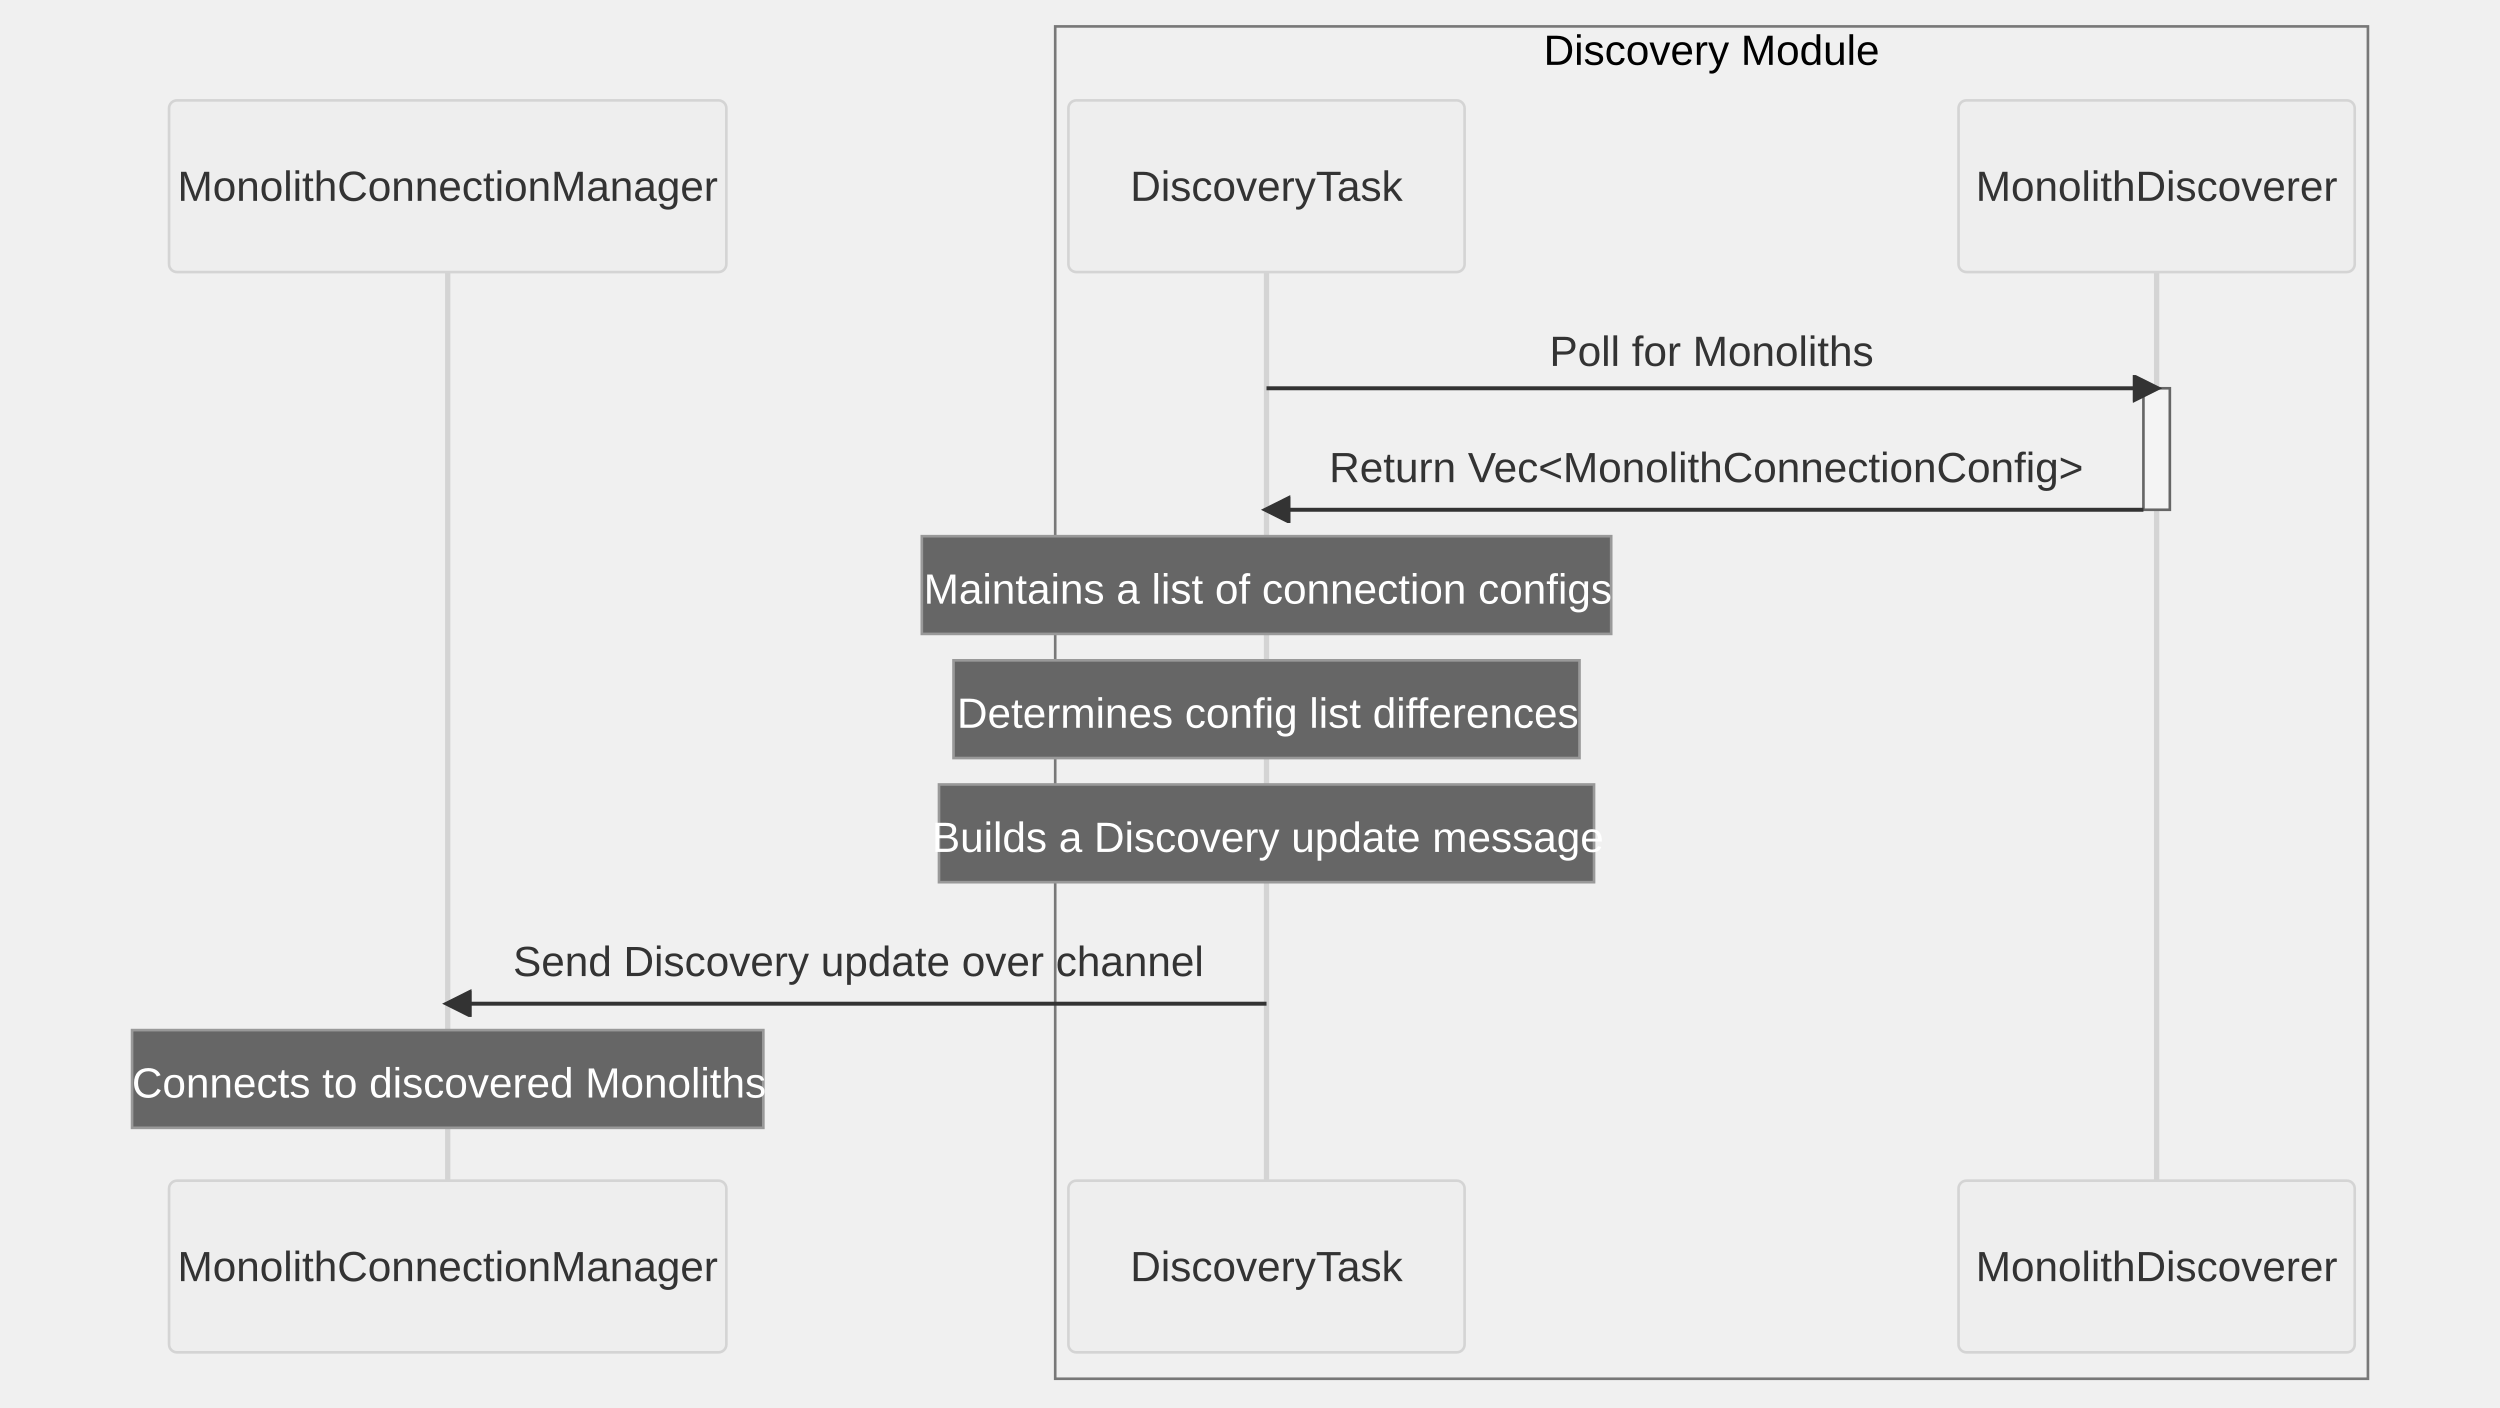
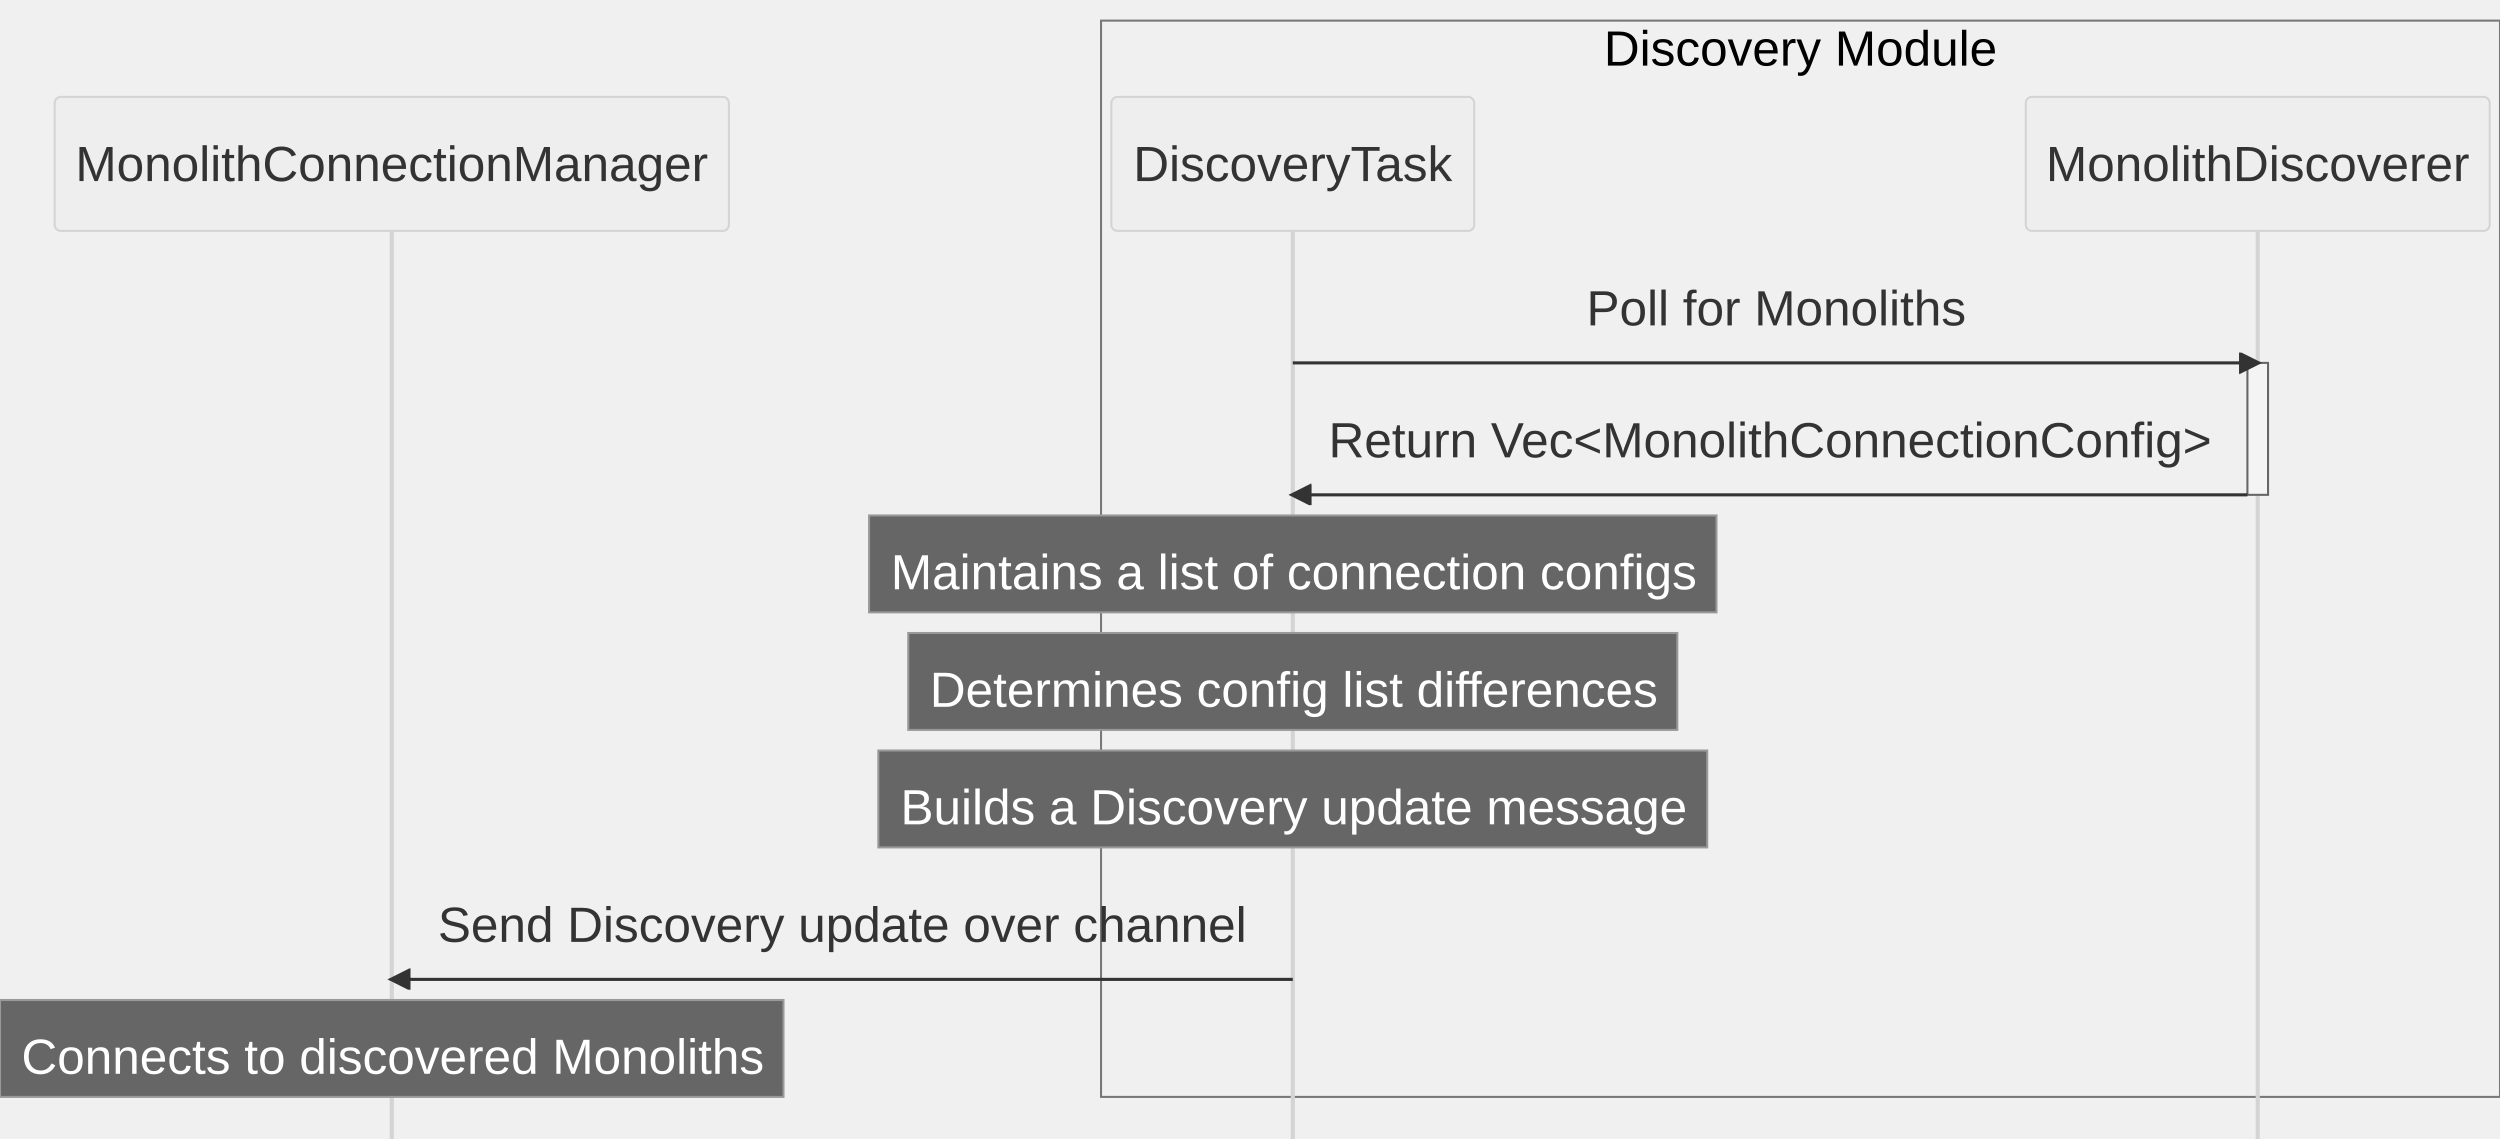
- <svg xmlns="http://www.w3.org/2000/svg" aria-roledescription="sequence" role="graphics-document document" viewBox="-64 -10 946.5 533" style="max-width: 946.5px; background-color: white;" width="100%" id="my-svg">
+ <svg xmlns="http://www.w3.org/2000/svg" aria-roledescription="sequence" role="graphics-document document" viewBox="-26.5 -10 1212.5 552" style="max-width: 1212.5px; background-color: white;" width="100%" id="my-svg">
  <g>
-     <rect class="rect" height="512" width="497" stroke="rgb(0,0,0, 0.5)" fill="transparent" y="0" x="335.5" />
-     <text style="text-anchor: middle; font-size: 16px; font-weight: 400;" class="text" alignment-baseline="central" dominant-baseline="central" y="9" x="584">
-       <tspan dy="0" x="584">Discovery Module</tspan>
+     <rect class="rect" height="522" width="678.5" stroke="rgb(0,0,0, 0.5)" fill="transparent" y="0" x="507.5" />
+     <text style="text-anchor: middle; font-size: 24px; font-weight: 400;" class="text" alignment-baseline="central" dominant-baseline="central" y="13.5" x="846.75">
+       <tspan dy="0" x="846.75">Discovery Module</tspan>
    </text>
  </g>
  <g>
-     <rect class="actor" ry="3" rx="3" height="65" width="150" stroke="#666" fill="#eaeaea" y="437" x="677.5" />
-     <text style="text-anchor: middle; font-size: 16px; font-weight: 400;" class="actor" alignment-baseline="central" dominant-baseline="central" y="469.5" x="752.5">
-       <tspan dy="0" x="752.5">MonolithDiscoverer</tspan>
-     </text>
-   </g>
-   <g>
-     <rect class="actor" ry="3" rx="3" height="65" width="150" stroke="#666" fill="#eaeaea" y="437" x="340.5" />
-     <text style="text-anchor: middle; font-size: 16px; font-weight: 400;" class="actor" alignment-baseline="central" dominant-baseline="central" y="469.5" x="415.5">
-       <tspan dy="0" x="415.5">DiscoveryTask</tspan>
-     </text>
-   </g>
-   <g>
-     <rect class="actor" ry="3" rx="3" height="65" width="211" stroke="#666" fill="#eaeaea" y="437" x="0" />
-     <text style="text-anchor: middle; font-size: 16px; font-weight: 400;" class="actor" alignment-baseline="central" dominant-baseline="central" y="469.5" x="105.5">
-       <tspan dy="0" x="105.5">MonolithConnectionManager</tspan>
-     </text>
-   </g>
-   <g>
-     <line stroke="#999" stroke-width="0.5px" class="200" y2="437" x2="752.5" y1="33" x1="752.5" id="actor2" />
+     <line stroke="#999" stroke-width="0.5px" class="200" y2="2000" x2="1068.5" y1="42" x1="1068.5" id="actor2" />
    <g id="root-2">
-       <rect class="actor" ry="3" rx="3" height="65" width="150" stroke="#666" fill="#eaeaea" y="28" x="677.5" />
-       <text style="text-anchor: middle; font-size: 16px; font-weight: 400;" class="actor" alignment-baseline="central" dominant-baseline="central" y="60.5" x="752.5">
-         <tspan dy="0" x="752.5">MonolithDiscoverer</tspan>
+       <rect class="actor" ry="3" rx="3" height="65" width="225" stroke="#666" fill="#eaeaea" y="37" x="956" />
+       <text style="text-anchor: middle; font-size: 24px; font-weight: 400;" class="actor" alignment-baseline="central" dominant-baseline="central" y="69.5" x="1068.5">
+         <tspan dy="0" x="1068.5">MonolithDiscoverer</tspan>
      </text>
    </g>
  </g>
  <g>
-     <line stroke="#999" stroke-width="0.5px" class="200" y2="437" x2="415.5" y1="33" x1="415.5" id="actor1" />
+     <line stroke="#999" stroke-width="0.5px" class="200" y2="2000" x2="600.5" y1="42" x1="600.5" id="actor1" />
    <g id="root-1">
-       <rect class="actor" ry="3" rx="3" height="65" width="150" stroke="#666" fill="#eaeaea" y="28" x="340.5" />
-       <text style="text-anchor: middle; font-size: 16px; font-weight: 400;" class="actor" alignment-baseline="central" dominant-baseline="central" y="60.5" x="415.5">
-         <tspan dy="0" x="415.5">DiscoveryTask</tspan>
+       <rect class="actor" ry="3" rx="3" height="65" width="176" stroke="#666" fill="#eaeaea" y="37" x="512.5" />
+       <text style="text-anchor: middle; font-size: 24px; font-weight: 400;" class="actor" alignment-baseline="central" dominant-baseline="central" y="69.5" x="600.5">
+         <tspan dy="0" x="600.5">DiscoveryTask</tspan>
      </text>
    </g>
  </g>
  <g>
-     <line stroke="#999" stroke-width="0.5px" class="200" y2="437" x2="105.5" y1="33" x1="105.5" id="actor0" />
+     <line stroke="#999" stroke-width="0.5px" class="200" y2="2000" x2="163.5" y1="42" x1="163.5" id="actor0" />
    <g id="root-0">
-       <rect class="actor" ry="3" rx="3" height="65" width="211" stroke="#666" fill="#eaeaea" y="28" x="0" />
-       <text style="text-anchor: middle; font-size: 16px; font-weight: 400;" class="actor" alignment-baseline="central" dominant-baseline="central" y="60.5" x="105.5">
-         <tspan dy="0" x="105.5">MonolithConnectionManager</tspan>
+       <rect class="actor" ry="3" rx="3" height="65" width="327" stroke="#666" fill="#eaeaea" y="37" x="0" />
+       <text style="text-anchor: middle; font-size: 24px; font-weight: 400;" class="actor" alignment-baseline="central" dominant-baseline="central" y="69.5" x="163.5">
+         <tspan dy="0" x="163.5">MonolithConnectionManager</tspan>
      </text>
    </g>
  </g>
  <style>#my-svg{font-family:"trebuchet ms",verdana,arial,sans-serif;font-size:16px;fill:#000000;}#my-svg .error-icon{fill:#552222;}#my-svg .error-text{fill:#552222;stroke:#552222;}#my-svg .edge-thickness-normal{stroke-width:2px;}#my-svg .edge-thickness-thick{stroke-width:3.5px;}#my-svg .edge-pattern-solid{stroke-dasharray:0;}#my-svg .edge-pattern-dashed{stroke-dasharray:3;}#my-svg .edge-pattern-dotted{stroke-dasharray:2;}#my-svg .marker{fill:#666;stroke:#666;}#my-svg .marker.cross{stroke:#666;}#my-svg svg{font-family:"trebuchet ms",verdana,arial,sans-serif;font-size:16px;}#my-svg .actor{stroke:hsl(0, 0%, 83%);fill:#eee;}#my-svg text.actor&gt;tspan{fill:#333;stroke:none;}#my-svg .actor-line{stroke:#666;}#my-svg .messageLine0{stroke-width:1.5;stroke-dasharray:none;stroke:#333;}#my-svg .messageLine1{stroke-width:1.5;stroke-dasharray:2,2;stroke:#333;}#my-svg #arrowhead path{fill:#333;stroke:#333;}#my-svg .sequenceNumber{fill:white;}#my-svg #sequencenumber{fill:#333;}#my-svg #crosshead path{fill:#333;stroke:#333;}#my-svg .messageText{fill:#333;stroke:none;}#my-svg .labelBox{stroke:hsl(0, 0%, 83%);fill:#eee;}#my-svg .labelText,#my-svg .labelText&gt;tspan{fill:#333;stroke:none;}#my-svg .loopText,#my-svg .loopText&gt;tspan{fill:#333;stroke:none;}#my-svg .loopLine{stroke-width:2px;stroke-dasharray:2,2;stroke:hsl(0, 0%, 83%);fill:hsl(0, 0%, 83%);}#my-svg .note{stroke:#999;fill:#666;}#my-svg .noteText,#my-svg .noteText&gt;tspan{fill:#fff;stroke:none;}#my-svg .activation0{fill:#f4f4f4;stroke:#666;}#my-svg .activation1{fill:#f4f4f4;stroke:#666;}#my-svg .activation2{fill:#f4f4f4;stroke:#666;}#my-svg .actorPopupMenu{position:absolute;}#my-svg .actorPopupMenuPanel{position:absolute;fill:#eee;box-shadow:0px 8px 16px 0px rgba(0,0,0,0.2);filter:drop-shadow(3px 5px 2px rgb(0 0 0 / 0.4));}#my-svg .actor-man line{stroke:hsl(0, 0%, 83%);fill:#eee;}#my-svg .actor-man circle,#my-svg line{stroke:hsl(0, 0%, 83%);fill:#eee;stroke-width:2px;}#my-svg :root{--mermaid-font-family:"trebuchet ms",verdana,arial,sans-serif;}</style>
  <g />
  <defs>
    <symbol height="24" width="24" id="computer">
      <path d="M2 2v13h20v-13h-20zm18 11h-16v-9h16v9zm-10.228 6l.466-1h3.524l.467 1h-4.457zm14.228 3h-24l2-6h2.104l-1.33 4h18.45l-1.297-4h2.073l2 6zm-5-10h-14v-7h14v7z" transform="scale(.5)" />
    </symbol>
  </defs>
  <defs>
    <symbol clip-rule="evenodd" fill-rule="evenodd" id="database">
      <path d="M12.258.001l.256.004.255.005.253.008.251.01.249.012.247.015.246.016.242.019.241.02.239.023.236.024.233.027.231.028.229.031.225.032.223.034.22.036.217.038.214.04.211.041.208.043.205.045.201.046.198.048.194.05.191.051.187.053.183.054.18.056.175.057.172.059.168.06.163.061.16.063.155.064.15.066.074.033.073.033.071.034.07.034.069.035.068.035.067.035.066.035.064.036.064.036.062.036.06.036.06.037.058.037.058.037.055.038.055.038.053.038.052.038.051.039.05.039.048.039.047.039.045.04.044.04.043.04.041.04.04.041.039.041.037.041.036.041.034.041.033.042.032.042.03.042.029.042.027.042.026.043.024.043.023.043.021.043.02.043.018.044.017.043.015.044.013.044.012.044.011.045.009.044.007.045.006.045.004.045.002.045.001.045v17l-.001.045-.002.045-.004.045-.006.045-.007.045-.009.044-.011.045-.012.044-.013.044-.015.044-.017.043-.018.044-.02.043-.021.043-.023.043-.024.043-.026.043-.027.042-.029.042-.03.042-.032.042-.033.042-.034.041-.036.041-.037.041-.039.041-.04.041-.041.04-.043.04-.044.04-.045.04-.047.039-.048.039-.05.039-.051.039-.052.038-.053.038-.055.038-.055.038-.058.037-.058.037-.06.037-.06.036-.062.036-.064.036-.064.036-.066.035-.067.035-.068.035-.069.035-.07.034-.071.034-.073.033-.074.033-.15.066-.155.064-.16.063-.163.061-.168.06-.172.059-.175.057-.18.056-.183.054-.187.053-.191.051-.194.05-.198.048-.201.046-.205.045-.208.043-.211.041-.214.04-.217.038-.22.036-.223.034-.225.032-.229.031-.231.028-.233.027-.236.024-.239.023-.241.02-.242.019-.246.016-.247.015-.249.012-.251.01-.253.008-.255.005-.256.004-.258.001-.258-.001-.256-.004-.255-.005-.253-.008-.251-.01-.249-.012-.247-.015-.245-.016-.243-.019-.241-.02-.238-.023-.236-.024-.234-.027-.231-.028-.228-.031-.226-.032-.223-.034-.22-.036-.217-.038-.214-.04-.211-.041-.208-.043-.204-.045-.201-.046-.198-.048-.195-.05-.19-.051-.187-.053-.184-.054-.179-.056-.176-.057-.172-.059-.167-.06-.164-.061-.159-.063-.155-.064-.151-.066-.074-.033-.072-.033-.072-.034-.07-.034-.069-.035-.068-.035-.067-.035-.066-.035-.064-.036-.063-.036-.062-.036-.061-.036-.06-.037-.058-.037-.057-.037-.056-.038-.055-.038-.053-.038-.052-.038-.051-.039-.049-.039-.049-.039-.046-.039-.046-.04-.044-.04-.043-.04-.041-.04-.04-.041-.039-.041-.037-.041-.036-.041-.034-.041-.033-.042-.032-.042-.03-.042-.029-.042-.027-.042-.026-.043-.024-.043-.023-.043-.021-.043-.02-.043-.018-.044-.017-.043-.015-.044-.013-.044-.012-.044-.011-.045-.009-.044-.007-.045-.006-.045-.004-.045-.002-.045-.001-.045v-17l.001-.045.002-.045.004-.045.006-.045.007-.045.009-.044.011-.045.012-.044.013-.044.015-.044.017-.043.018-.044.02-.043.021-.043.023-.043.024-.043.026-.043.027-.042.029-.042.03-.042.032-.042.033-.042.034-.041.036-.041.037-.041.039-.041.04-.041.041-.04.043-.04.044-.04.046-.04.046-.039.049-.039.049-.039.051-.039.052-.038.053-.038.055-.038.056-.038.057-.037.058-.037.06-.037.061-.036.062-.036.063-.036.064-.036.066-.035.067-.035.068-.035.069-.035.07-.034.072-.034.072-.033.074-.033.151-.066.155-.064.159-.063.164-.061.167-.06.172-.059.176-.057.179-.056.184-.054.187-.053.19-.051.195-.05.198-.048.201-.046.204-.045.208-.043.211-.041.214-.04.217-.038.22-.036.223-.034.226-.032.228-.031.231-.028.234-.027.236-.024.238-.023.241-.02.243-.019.245-.016.247-.015.249-.012.251-.01.253-.008.255-.005.256-.004.258-.001.258.001zm-9.258 20.499v.01l.001.021.003.021.004.022.005.021.006.022.007.022.009.023.01.022.011.023.012.023.013.023.015.023.016.024.017.023.018.024.019.024.021.024.022.025.023.024.024.025.052.049.056.05.061.051.066.051.07.051.075.051.079.052.084.052.088.052.092.052.097.052.102.051.105.052.11.052.114.051.119.051.123.051.127.05.131.05.135.05.139.048.144.049.147.047.152.047.155.047.16.045.163.045.167.043.171.043.176.041.178.041.183.039.187.039.19.037.194.035.197.035.202.033.204.031.209.03.212.029.216.027.219.025.222.024.226.021.23.02.233.018.236.016.24.015.243.012.246.01.249.008.253.005.256.004.259.001.26-.001.257-.004.254-.005.25-.008.247-.011.244-.012.241-.014.237-.016.233-.018.231-.021.226-.021.224-.024.22-.026.216-.027.212-.028.21-.031.205-.031.202-.034.198-.034.194-.036.191-.037.187-.039.183-.04.179-.04.175-.042.172-.043.168-.044.163-.045.16-.046.155-.046.152-.047.148-.048.143-.049.139-.049.136-.05.131-.05.126-.05.123-.051.118-.052.114-.051.11-.052.106-.052.101-.052.096-.052.092-.052.088-.053.083-.051.079-.052.074-.052.07-.051.065-.051.06-.051.056-.05.051-.05.023-.024.023-.025.021-.024.02-.024.019-.024.018-.024.017-.024.015-.023.014-.024.013-.023.012-.023.01-.023.01-.022.008-.022.006-.022.006-.022.004-.022.004-.021.001-.021.001-.021v-4.127l-.077.055-.08.053-.083.054-.085.053-.087.052-.09.052-.093.051-.095.05-.097.05-.1.049-.102.049-.105.048-.106.047-.109.047-.111.046-.114.045-.115.045-.118.044-.12.043-.122.042-.124.042-.126.041-.128.04-.13.04-.132.038-.134.038-.135.037-.138.037-.139.035-.142.035-.143.034-.144.033-.147.032-.148.031-.15.03-.151.03-.153.029-.154.027-.156.027-.158.026-.159.025-.161.024-.162.023-.163.022-.165.021-.166.02-.167.019-.169.018-.169.017-.171.016-.173.015-.173.014-.175.013-.175.012-.177.011-.178.01-.179.008-.179.008-.181.006-.182.005-.182.004-.184.003-.184.002h-.37l-.184-.002-.184-.003-.182-.004-.182-.005-.181-.006-.179-.008-.179-.008-.178-.01-.176-.011-.176-.012-.175-.013-.173-.014-.172-.015-.171-.016-.17-.017-.169-.018-.167-.019-.166-.02-.165-.021-.163-.022-.162-.023-.161-.024-.159-.025-.157-.026-.156-.027-.155-.027-.153-.029-.151-.03-.15-.03-.148-.031-.146-.032-.145-.033-.143-.034-.141-.035-.14-.035-.137-.037-.136-.037-.134-.038-.132-.038-.13-.04-.128-.04-.126-.041-.124-.042-.122-.042-.12-.044-.117-.043-.116-.045-.113-.045-.112-.046-.109-.047-.106-.047-.105-.048-.102-.049-.1-.049-.097-.05-.095-.05-.093-.052-.09-.051-.087-.052-.085-.053-.083-.054-.08-.054-.077-.054v4.127zm0-5.654v.011l.001.021.003.021.004.021.005.022.006.022.007.022.009.022.01.022.011.023.012.023.013.023.015.024.016.023.017.024.018.024.019.024.021.024.022.024.023.025.024.024.052.05.056.05.061.05.066.051.07.051.075.052.079.051.084.052.088.052.092.052.097.052.102.052.105.052.11.051.114.051.119.052.123.05.127.051.131.05.135.049.139.049.144.048.147.048.152.047.155.046.16.045.163.045.167.044.171.042.176.042.178.04.183.04.187.038.19.037.194.036.197.034.202.033.204.032.209.03.212.028.216.027.219.025.222.024.226.022.23.02.233.018.236.016.24.014.243.012.246.01.249.008.253.006.256.003.259.001.26-.001.257-.003.254-.006.25-.008.247-.01.244-.012.241-.015.237-.016.233-.018.231-.02.226-.022.224-.024.22-.025.216-.027.212-.029.21-.03.205-.032.202-.033.198-.035.194-.036.191-.037.187-.039.183-.039.179-.041.175-.042.172-.043.168-.044.163-.045.16-.045.155-.047.152-.047.148-.048.143-.048.139-.05.136-.049.131-.05.126-.051.123-.051.118-.051.114-.052.11-.052.106-.052.101-.052.096-.052.092-.052.088-.052.083-.052.079-.052.074-.051.07-.052.065-.051.06-.05.056-.051.051-.049.023-.025.023-.024.021-.025.02-.024.019-.024.018-.024.017-.024.015-.023.014-.023.013-.024.012-.022.01-.023.01-.023.008-.022.006-.022.006-.022.004-.021.004-.022.001-.021.001-.021v-4.139l-.077.054-.08.054-.083.054-.085.052-.087.053-.09.051-.093.051-.095.051-.097.05-.1.049-.102.049-.105.048-.106.047-.109.047-.111.046-.114.045-.115.044-.118.044-.12.044-.122.042-.124.042-.126.041-.128.04-.13.039-.132.039-.134.038-.135.037-.138.036-.139.036-.142.035-.143.033-.144.033-.147.033-.148.031-.15.03-.151.03-.153.028-.154.028-.156.027-.158.026-.159.025-.161.024-.162.023-.163.022-.165.021-.166.02-.167.019-.169.018-.169.017-.171.016-.173.015-.173.014-.175.013-.175.012-.177.011-.178.009-.179.009-.179.007-.181.007-.182.005-.182.004-.184.003-.184.002h-.37l-.184-.002-.184-.003-.182-.004-.182-.005-.181-.007-.179-.007-.179-.009-.178-.009-.176-.011-.176-.012-.175-.013-.173-.014-.172-.015-.171-.016-.17-.017-.169-.018-.167-.019-.166-.02-.165-.021-.163-.022-.162-.023-.161-.024-.159-.025-.157-.026-.156-.027-.155-.028-.153-.028-.151-.03-.15-.03-.148-.031-.146-.033-.145-.033-.143-.033-.141-.035-.14-.036-.137-.036-.136-.037-.134-.038-.132-.039-.13-.039-.128-.04-.126-.041-.124-.042-.122-.043-.12-.043-.117-.044-.116-.044-.113-.046-.112-.046-.109-.046-.106-.047-.105-.048-.102-.049-.1-.049-.097-.05-.095-.051-.093-.051-.09-.051-.087-.053-.085-.052-.083-.054-.08-.054-.077-.054v4.139zm0-5.666v.011l.001.02.003.022.004.021.005.022.006.021.007.022.009.023.01.022.011.023.012.023.013.023.015.023.016.024.017.024.018.023.019.024.021.025.022.024.023.024.024.025.052.05.056.05.061.05.066.051.07.051.075.052.079.051.084.052.088.052.092.052.097.052.102.052.105.051.11.052.114.051.119.051.123.051.127.05.131.05.135.05.139.049.144.048.147.048.152.047.155.046.16.045.163.045.167.043.171.043.176.042.178.04.183.04.187.038.19.037.194.036.197.034.202.033.204.032.209.03.212.028.216.027.219.025.222.024.226.021.23.02.233.018.236.017.24.014.243.012.246.01.249.008.253.006.256.003.259.001.26-.001.257-.003.254-.006.25-.008.247-.01.244-.013.241-.014.237-.016.233-.018.231-.02.226-.022.224-.024.22-.025.216-.027.212-.029.21-.03.205-.032.202-.033.198-.035.194-.036.191-.037.187-.039.183-.039.179-.041.175-.042.172-.043.168-.044.163-.045.16-.045.155-.047.152-.047.148-.048.143-.049.139-.049.136-.049.131-.051.126-.05.123-.051.118-.052.114-.051.11-.052.106-.052.101-.052.096-.052.092-.052.088-.052.083-.052.079-.052.074-.052.07-.051.065-.051.06-.051.056-.05.051-.049.023-.025.023-.025.021-.024.02-.024.019-.024.018-.024.017-.024.015-.023.014-.024.013-.023.012-.023.01-.022.01-.023.008-.022.006-.022.006-.022.004-.022.004-.021.001-.021.001-.021v-4.153l-.077.054-.08.054-.083.053-.085.053-.087.053-.09.051-.093.051-.095.051-.097.05-.1.049-.102.048-.105.048-.106.048-.109.046-.111.046-.114.046-.115.044-.118.044-.12.043-.122.043-.124.042-.126.041-.128.04-.13.039-.132.039-.134.038-.135.037-.138.036-.139.036-.142.034-.143.034-.144.033-.147.032-.148.032-.15.03-.151.03-.153.028-.154.028-.156.027-.158.026-.159.024-.161.024-.162.023-.163.023-.165.021-.166.02-.167.019-.169.018-.169.017-.171.016-.173.015-.173.014-.175.013-.175.012-.177.01-.178.01-.179.009-.179.007-.181.006-.182.006-.182.004-.184.003-.184.001-.185.001-.185-.001-.184-.001-.184-.003-.182-.004-.182-.006-.181-.006-.179-.007-.179-.009-.178-.01-.176-.01-.176-.012-.175-.013-.173-.014-.172-.015-.171-.016-.17-.017-.169-.018-.167-.019-.166-.02-.165-.021-.163-.023-.162-.023-.161-.024-.159-.024-.157-.026-.156-.027-.155-.028-.153-.028-.151-.03-.15-.03-.148-.032-.146-.032-.145-.033-.143-.034-.141-.034-.14-.036-.137-.036-.136-.037-.134-.038-.132-.039-.13-.039-.128-.041-.126-.041-.124-.041-.122-.043-.12-.043-.117-.044-.116-.044-.113-.046-.112-.046-.109-.046-.106-.048-.105-.048-.102-.048-.1-.05-.097-.049-.095-.051-.093-.051-.09-.052-.087-.052-.085-.053-.083-.053-.08-.054-.077-.054v4.153zm8.74-8.179l-.257.004-.254.005-.25.008-.247.011-.244.012-.241.014-.237.016-.233.018-.231.021-.226.022-.224.023-.22.026-.216.027-.212.028-.21.031-.205.032-.202.033-.198.034-.194.036-.191.038-.187.038-.183.04-.179.041-.175.042-.172.043-.168.043-.163.045-.16.046-.155.046-.152.048-.148.048-.143.048-.139.049-.136.05-.131.05-.126.051-.123.051-.118.051-.114.052-.11.052-.106.052-.101.052-.096.052-.092.052-.088.052-.083.052-.079.052-.074.051-.07.052-.065.051-.06.05-.056.05-.051.05-.023.025-.023.024-.021.024-.02.025-.019.024-.018.024-.017.023-.015.024-.014.023-.013.023-.012.023-.01.023-.01.022-.008.022-.006.023-.006.021-.004.022-.004.021-.001.021-.001.021.001.021.001.021.004.021.004.022.006.021.006.023.008.022.01.022.01.023.012.023.013.023.014.023.015.024.017.023.018.024.019.024.02.025.021.024.023.024.023.025.051.05.056.05.06.05.065.051.07.052.074.051.079.052.083.052.088.052.092.052.096.052.101.052.106.052.11.052.114.052.118.051.123.051.126.051.131.05.136.05.139.049.143.048.148.048.152.048.155.046.16.046.163.045.168.043.172.043.175.042.179.041.183.04.187.038.191.038.194.036.198.034.202.033.205.032.21.031.212.028.216.027.22.026.224.023.226.022.231.021.233.018.237.016.241.014.244.012.247.011.25.008.254.005.257.004.26.001.26-.001.257-.004.254-.005.25-.008.247-.011.244-.012.241-.014.237-.016.233-.018.231-.021.226-.022.224-.023.22-.026.216-.027.212-.028.21-.031.205-.032.202-.033.198-.034.194-.036.191-.038.187-.038.183-.04.179-.041.175-.042.172-.043.168-.043.163-.045.16-.046.155-.046.152-.048.148-.048.143-.048.139-.049.136-.05.131-.05.126-.051.123-.051.118-.051.114-.052.11-.052.106-.052.101-.052.096-.052.092-.052.088-.052.083-.052.079-.052.074-.051.07-.052.065-.051.06-.05.056-.05.051-.05.023-.025.023-.024.021-.024.02-.025.019-.024.018-.024.017-.023.015-.024.014-.023.013-.023.012-.023.01-.023.01-.022.008-.022.006-.023.006-.021.004-.022.004-.021.001-.021.001-.021-.001-.021-.001-.021-.004-.021-.004-.022-.006-.021-.006-.023-.008-.022-.01-.022-.01-.023-.012-.023-.013-.023-.014-.023-.015-.024-.017-.023-.018-.024-.019-.024-.02-.025-.021-.024-.023-.024-.023-.025-.051-.05-.056-.05-.06-.05-.065-.051-.07-.052-.074-.051-.079-.052-.083-.052-.088-.052-.092-.052-.096-.052-.101-.052-.106-.052-.11-.052-.114-.052-.118-.051-.123-.051-.126-.051-.131-.05-.136-.05-.139-.049-.143-.048-.148-.048-.152-.048-.155-.046-.16-.046-.163-.045-.168-.043-.172-.043-.175-.042-.179-.041-.183-.04-.187-.038-.191-.038-.194-.036-.198-.034-.202-.033-.205-.032-.21-.031-.212-.028-.216-.027-.22-.026-.224-.023-.226-.022-.231-.021-.233-.018-.237-.016-.241-.014-.244-.012-.247-.011-.25-.008-.254-.005-.257-.004-.26-.001-.26.001z" transform="scale(.5)" />
    </symbol>
  </defs>
  <defs>
    <symbol height="24" width="24" id="clock">
      <path d="M12 2c5.514 0 10 4.486 10 10s-4.486 10-10 10-10-4.486-10-10 4.486-10 10-10zm0-2c-6.627 0-12 5.373-12 12s5.373 12 12 12 12-5.373 12-12-5.373-12-12-12zm5.848 12.459c.202.038.202.333.001.372-1.907.361-6.045 1.111-6.547 1.111-.719 0-1.301-.582-1.301-1.301 0-.512.77-5.447 1.125-7.445.034-.192.312-.181.343.014l.985 6.238 5.394 1.011z" transform="scale(.5)" />
    </symbol>
  </defs>
  <defs>
    <marker orient="auto" markerHeight="12" markerWidth="12" markerUnits="userSpaceOnUse" refY="5" refX="9" id="arrowhead">
      <path d="M 0 0 L 10 5 L 0 10 z" />
    </marker>
  </defs>
  <defs>
    <marker refY="5" refX="4" orient="auto" markerHeight="8" markerWidth="15" id="crosshead">
      <path style="stroke-dasharray: 0, 0;" d="M 1,2 L 6,7 M 6,2 L 1,7" stroke-width="1pt" stroke="#000000" fill="none" />
    </marker>
  </defs>
  <defs>
    <marker orient="auto" markerHeight="28" markerWidth="20" refY="7" refX="18" id="filled-head">
      <path d="M 18,7 L9,13 L14,7 L9,1 Z" />
    </marker>
  </defs>
  <defs>
    <marker orient="auto" markerHeight="40" markerWidth="60" refY="15" refX="15" id="sequencenumber">
      <circle r="6" cy="15" cx="15" />
    </marker>
  </defs>
  <g>
-     <rect class="activation0" ry="0" rx="0" height="46" width="10" stroke="#666" fill="#EDF2AE" y="137" x="747.5" />
+     <rect class="activation0" ry="0" rx="0" height="64" width="10" stroke="#666" fill="#EDF2AE" y="166" x="1063.5" />
  </g>
  <g>
-     <rect class="note" ry="0" rx="0" height="37" width="261" stroke="#666" fill="#EDF2AE" y="193" x="285" />
-     <text style="font-size: 16px; font-weight: 400;" dy="1em" class="noteText" alignment-baseline="middle" dominant-baseline="middle" text-anchor="middle" y="198" x="416">
-       <tspan x="416">Maintains a list of connection configs</tspan>
+     <rect class="note" ry="0" rx="0" height="47" width="411" stroke="#666" fill="#EDF2AE" y="240" x="395" />
+     <text style="font-size: 24px; font-weight: 400;" dy="1em" class="noteText" alignment-baseline="middle" dominant-baseline="middle" text-anchor="middle" y="245" x="601">
+       <tspan x="601">Maintains a list of connection configs</tspan>
    </text>
  </g>
  <g>
-     <rect class="note" ry="0" rx="0" height="37" width="237" stroke="#666" fill="#EDF2AE" y="240" x="297" />
-     <text style="font-size: 16px; font-weight: 400;" dy="1em" class="noteText" alignment-baseline="middle" dominant-baseline="middle" text-anchor="middle" y="245" x="416">
-       <tspan x="416">Determines config list differences</tspan>
+     <rect class="note" ry="0" rx="0" height="47" width="373" stroke="#666" fill="#EDF2AE" y="297" x="414" />
+     <text style="font-size: 24px; font-weight: 400;" dy="1em" class="noteText" alignment-baseline="middle" dominant-baseline="middle" text-anchor="middle" y="302" x="601">
+       <tspan x="601">Determines config list differences</tspan>
    </text>
  </g>
  <g>
-     <rect class="note" ry="0" rx="0" height="37" width="248" stroke="#666" fill="#EDF2AE" y="287" x="291.5" />
-     <text style="font-size: 16px; font-weight: 400;" dy="1em" class="noteText" alignment-baseline="middle" dominant-baseline="middle" text-anchor="middle" y="292" x="416">
-       <tspan x="416">Builds a Discovery update message</tspan>
+     <rect class="note" ry="0" rx="0" height="47" width="402" stroke="#666" fill="#EDF2AE" y="354" x="399.5" />
+     <text style="font-size: 24px; font-weight: 400;" dy="1em" class="noteText" alignment-baseline="middle" dominant-baseline="middle" text-anchor="middle" y="359" x="601">
+       <tspan x="601">Builds a Discovery update message</tspan>
    </text>
  </g>
  <g>
-     <rect class="note" ry="0" rx="0" height="37" width="239" stroke="#666" fill="#EDF2AE" y="380" x="-14" />
-     <text style="font-size: 16px; font-weight: 400;" dy="1em" class="noteText" alignment-baseline="middle" dominant-baseline="middle" text-anchor="middle" y="385" x="106">
-       <tspan x="106">Connects to discovered Monoliths</tspan>
+     <rect class="note" ry="0" rx="0" height="47" width="380" stroke="#666" fill="#EDF2AE" y="475" x="-26.5" />
+     <text style="font-size: 24px; font-weight: 400;" dy="1em" class="noteText" alignment-baseline="middle" dominant-baseline="middle" text-anchor="middle" y="480" x="164">
+       <tspan x="164">Connects to discovered Monoliths</tspan>
    </text>
  </g>
-   <text style="font-size: 16px; font-weight: 400;" dy="1em" class="messageText" alignment-baseline="middle" dominant-baseline="middle" text-anchor="middle" y="108" x="584">Poll for Monoliths</text>
-   <line style="fill: none;" marker-end="url(#arrowhead)" stroke="none" stroke-width="2" class="messageLine0" y2="137" x2="752.5" y1="137" x1="415.5" />
-   <text style="font-size: 16px; font-weight: 400;" dy="1em" class="messageText" alignment-baseline="middle" dominant-baseline="middle" text-anchor="middle" y="152" x="582">Return Vec&lt;MonolithConnectionConfig&gt;</text>
-   <line style="fill: none;" marker-end="url(#arrowhead)" stroke="none" stroke-width="2" class="messageLine0" y2="183" x2="415.5" y1="183" x1="747.5" />
-   <text style="font-size: 16px; font-weight: 400;" dy="1em" class="messageText" alignment-baseline="middle" dominant-baseline="middle" text-anchor="middle" y="339" x="261">Send Discovery update over channel</text>
-   <line style="fill: none;" marker-end="url(#arrowhead)" stroke="none" stroke-width="2" class="messageLine0" y2="370" x2="105.5" y1="370" x1="415.5" />
+   <text style="font-size: 24px; font-weight: 400;" dy="1em" class="messageText" alignment-baseline="middle" dominant-baseline="middle" text-anchor="middle" y="117" x="835">Poll for Monoliths</text>
+   <line style="fill: none;" marker-end="url(#arrowhead)" stroke="none" stroke-width="2" class="messageLine0" y2="166" x2="1068.5" y1="166" x1="600.5" />
+   <text style="font-size: 24px; font-weight: 400;" dy="1em" class="messageText" alignment-baseline="middle" dominant-baseline="middle" text-anchor="middle" y="181" x="832">Return Vec&lt;MonolithConnectionConfig&gt;</text>
+   <line style="fill: none;" marker-end="url(#arrowhead)" stroke="none" stroke-width="2" class="messageLine0" y2="230" x2="600.5" y1="230" x1="1063.5" />
+   <text style="font-size: 24px; font-weight: 400;" dy="1em" class="messageText" alignment-baseline="middle" dominant-baseline="middle" text-anchor="middle" y="416" x="382">Send Discovery update over channel</text>
+   <line style="fill: none;" marker-end="url(#arrowhead)" stroke="none" stroke-width="2" class="messageLine0" y2="465" x2="163.5" y1="465" x1="600.5" />
</svg>
